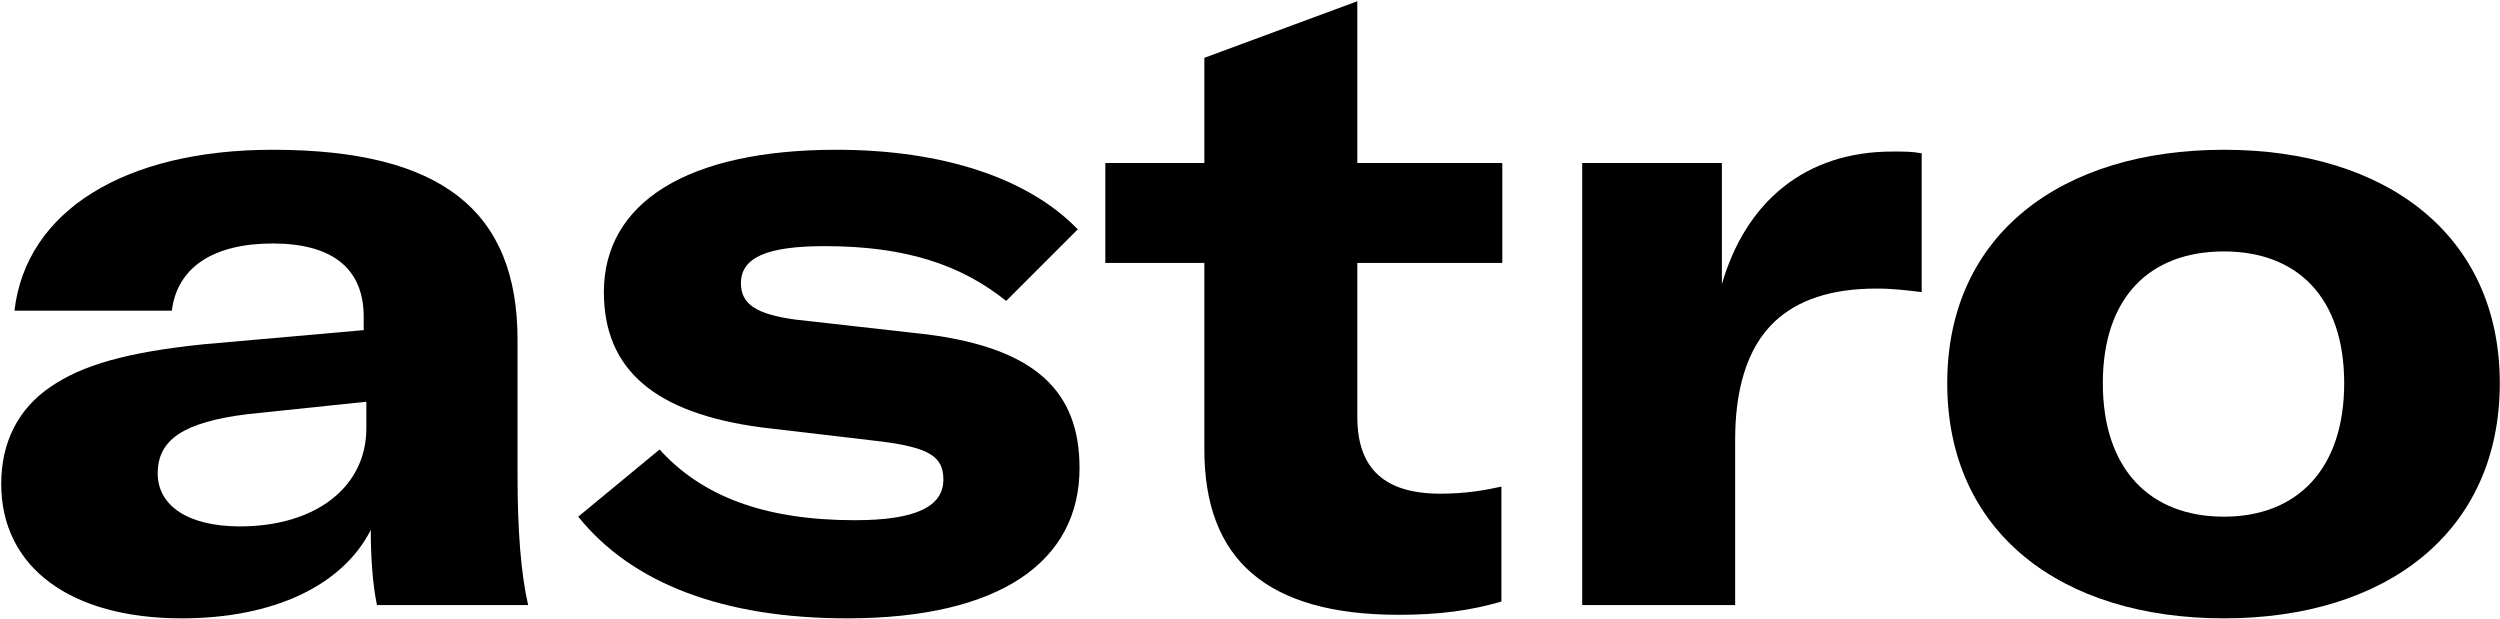
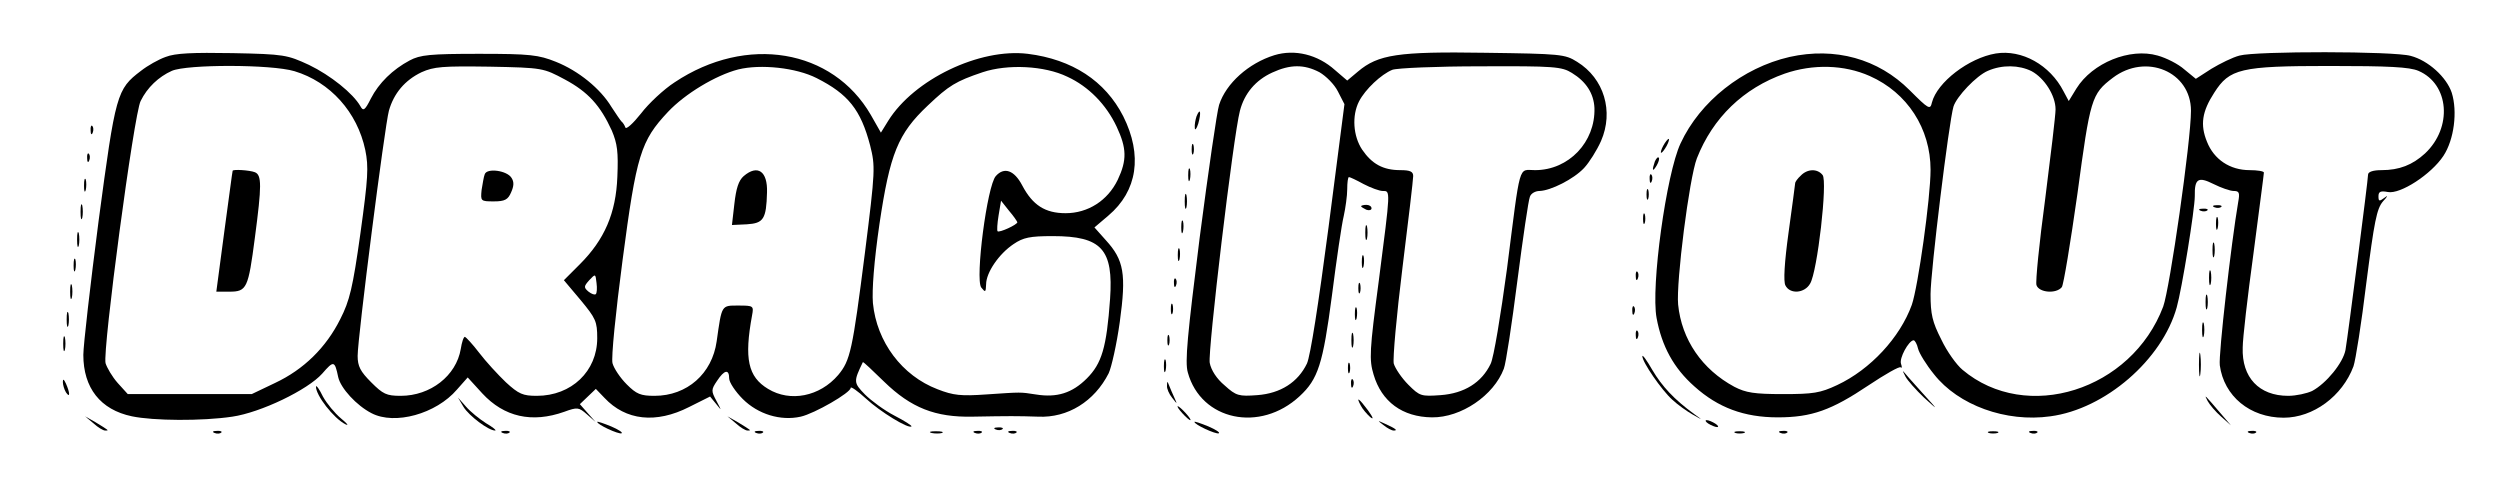
- <svg viewBox="0 0 1847 457" fill="none">
-   <path d="M134.148 456.833C202.08 456.833 253.03 432.665 273.93 391.516C273.93 411.111 275.23 431.36 278.5 447.036H390.19C384.97 424.173 382.36 392.82 382.36 351.671V251.081C382.36 155.717 326.18 110.648 201.43 110.648C92.344 110.648 19.188 155.717 10.697 229.527H126.963C130.882 197.521 157.66 179.885 201.43 179.885C244.53 179.885 268.7 197.521 268.7 234.1V243.896L150.48 254.347C92.997 260.227 60.338 270.023 37.477 285.7C13.31 302.028 0.899 326.851 0.899 357.549C0.899 418.948 51.847 456.833 134.148 456.833ZM177.26 388.902C139.37 388.902 116.512 373.88 116.512 349.712C116.512 324.892 135.45 311.827 183.14 305.949L270.66 296.805V316.4C270.66 360.163 232.78 388.902 177.26 388.902Z" fill="currentColor" />
-   <path d="M625.77 456.833C739.43 456.833 797.56 414.377 797.56 345.793C797.56 288.966 764.9 257.613 685.87 247.162L587.23 236.059C559.15 232.138 547.39 224.953 547.39 209.277C547.39 190.336 566.33 181.844 609.44 181.844C668.88 181.844 710.03 195.561 743.35 222.342L796.25 169.434C759.67 131.55 696.32 110.648 617.94 110.648C507.55 110.648 446.15 149.838 446.15 215.809C446.15 273.289 484.03 305.295 562.41 315.745L651.25 326.196C686.52 330.769 696.97 337.302 696.97 354.283C696.97 373.88 677.37 384.331 631.65 384.331C563.72 384.331 518 366.041 487.3 332.076L427.21 381.717C467.05 431.36 534.98 456.833 625.77 456.833Z" fill="currentColor" />
-   <path d="M889.78 194.255V332.076C889.78 413.07 935.5 454.221 1033.48 454.221C1063.53 454.221 1087.04 450.955 1109.25 444.423V359.508C1097.49 362.122 1083.12 364.734 1064.18 364.734C1023.03 364.734 1002.78 346.446 1002.78 307.908V194.255H1109.9V120.445H1002.78V0.914L889.78 42.717V120.445H816.62V194.255H889.78Z" fill="currentColor" />
-   <path d="M1272.13 120.445H1168.93V447.036H1281.93V324.892C1281.93 289.618 1289.77 257.613 1311.33 237.364C1328.31 221.687 1352.48 213.198 1386.44 213.198C1398.85 213.198 1408.65 214.502 1419.75 215.809V113.26C1412.57 111.954 1407.34 111.954 1398.2 111.954C1333.53 111.954 1289.77 149.185 1272.13 209.932V120.445Z" fill="currentColor" />
-   <path d="M1643.05 456.833C1762.59 456.833 1846.85 393.475 1846.85 283.088C1846.85 173.353 1762.59 110.648 1643.05 110.648C1522.87 110.648 1438.61 173.353 1438.61 283.088C1438.61 393.475 1522.87 456.833 1643.05 456.833ZM1643.05 381.717C1588.19 381.717 1553.57 346.446 1553.57 283.088C1553.57 219.728 1588.19 185.763 1643.05 185.763C1697.27 185.763 1731.89 219.728 1731.89 283.088C1731.89 346.446 1697.27 381.717 1643.05 381.717Z" fill="currentColor" />
+ <svg xmlns="http://www.w3.org/2000/svg" version="1.0" width="720pt" height="140pt" viewBox="0 0 720 140" preserveAspectRatio="xMidYMid meet">
+   <g transform="translate(0,140) scale(0.1,-0.1)" fill="#000000" stroke="none">
+     <path d="M477 1236 c-20 -7 -52 -25 -71 -40 -70 -53 -73 -66 -122 -432 -24 -185 -44 -359 -44 -386 0 -95 49 -158 140 -177 62 -13 202 -14 289 -1 82 12 217 77 259 124 33 38 36 38 46 -10 7 -32 53 -82 96 -104 67 -35 186 -2 246 68 l31 35 42 -46 c63 -68 143 -86 236 -53 38 14 42 13 65 -7 l25 -22 -23 26 -22 25 23 22 23 22 25 -26 c61 -65 148 -75 244 -26 l60 30 18 -22 c16 -20 16 -20 0 10 -15 28 -15 32 2 57 21 32 35 35 35 7 0 -11 18 -38 39 -59 44 -44 109 -64 167 -51 40 9 144 69 144 83 0 5 20 -9 44 -31 41 -38 123 -88 131 -80 2 2 -20 16 -49 31 -29 15 -67 43 -85 61 -33 34 -33 37 -6 93 1 2 28 -24 61 -56 78 -76 148 -103 254 -101 108 2 129 2 190 0 85 -4 162 44 203 125 8 17 23 83 32 148 19 138 12 178 -40 235 l-33 37 40 34 c84 71 99 174 43 286 -52 102 -147 164 -275 180 -139 17 -328 -74 -402 -193 l-21 -34 -29 51 c-110 190 -358 232 -565 94 -31 -20 -75 -61 -97 -90 -23 -29 -43 -47 -45 -40 -2 6 -7 14 -11 17 -3 3 -16 22 -29 42 -32 53 -95 104 -160 130 -50 20 -74 23 -221 23 -142 0 -170 -3 -200 -19 -49 -26 -89 -65 -112 -110 -17 -34 -22 -37 -30 -22 -21 37 -86 89 -148 119 -63 29 -71 31 -220 34 -115 2 -165 0 -193 -11z m371 -41 c103 -31 181 -118 204 -227 10 -49 8 -81 -14 -240 -22 -157 -31 -194 -58 -247 -41 -82 -105 -145 -188 -184 l-67 -32 -178 0 -179 0 -29 32 c-16 18 -31 44 -35 57 -9 37 82 719 101 755 19 39 52 70 90 87 44 19 286 19 353 -1z m779 -24 c67 -36 102 -75 135 -147 16 -38 19 -62 16 -133 -4 -105 -37 -181 -108 -252 l-46 -46 48 -57 c44 -53 48 -62 48 -110 0 -95 -74 -166 -174 -166 -40 0 -52 5 -89 39 -23 22 -58 60 -77 85 -19 25 -38 45 -41 46 -4 0 -9 -16 -12 -35 -13 -77 -87 -135 -173 -135 -41 0 -51 5 -85 39 -31 31 -39 46 -39 76 0 53 78 662 90 706 14 50 46 88 94 111 36 16 60 18 196 16 154 -3 155 -4 217 -37z m725 4 c91 -46 127 -91 154 -194 15 -60 15 -71 -15 -309 -36 -282 -42 -310 -77 -352 -53 -62 -138 -79 -202 -40 -58 35 -69 87 -46 212 5 27 4 28 -39 28 -50 0 -48 3 -63 -103 -13 -93 -85 -157 -179 -157 -40 0 -52 5 -80 33 -19 19 -37 46 -41 61 -4 16 9 145 29 297 40 303 52 343 131 427 49 52 137 105 202 122 65 16 167 5 226 -25z m722 4 c61 -28 112 -80 142 -144 29 -62 30 -96 3 -153 -29 -60 -86 -96 -150 -96 -59 0 -95 23 -125 80 -23 44 -52 54 -76 27 -25 -27 -60 -297 -42 -321 12 -15 13 -14 14 9 0 34 37 88 79 116 28 19 47 23 113 23 141 0 175 -38 165 -181 -10 -140 -24 -186 -67 -229 -42 -42 -86 -56 -147 -46 -46 7 -39 7 -143 0 -72 -5 -94 -3 -140 15 -102 39 -175 136 -186 248 -3 37 3 119 19 229 30 201 53 259 139 340 61 58 81 70 158 96 72 24 178 19 244 -13z m-144 -419 c0 -7 -52 -31 -57 -26 -2 2 -1 22 3 46 l7 42 23 -29 c13 -15 23 -30 24 -33z m-1214 -207 c-3 -3 -12 0 -21 7 -14 12 -14 15 2 33 18 19 18 19 21 -8 2 -15 1 -29 -2 -32z" />
+     <path d="M670 908 c-1 -2 -11 -81 -24 -175 l-23 -173 38 0 c50 0 54 10 73 155 20 151 20 181 0 189 -15 6 -64 9 -64 4z" />
+     <path d="M1396 898 c-3 -7 -6 -28 -9 -45 -3 -32 -3 -33 35 -33 32 0 41 5 50 26 8 18 9 30 1 42 -13 21 -71 29 -77 10z" />
+     <path d="M2142 893 c-15 -13 -22 -36 -27 -80 l-7 -61 43 2 c48 3 56 15 58 92 2 61 -27 81 -67 47z" />
+     <path d="M3670 1241 c-74 -23 -139 -81 -159 -143 -6 -18 -31 -191 -56 -383 -35 -279 -43 -358 -34 -388 38 -138 208 -174 322 -68 53 49 67 92 93 290 13 102 28 205 34 229 5 23 10 58 10 77 0 19 2 35 5 35 3 0 22 -9 42 -20 21 -11 46 -20 55 -20 23 0 23 6 -11 -258 -27 -203 -28 -228 -15 -271 23 -78 83 -122 168 -123 84 -1 178 63 207 140 6 15 23 128 39 253 16 124 32 233 36 242 3 10 16 17 28 17 32 1 98 34 128 66 15 16 37 51 49 78 37 85 9 180 -69 228 -35 22 -47 23 -265 26 -251 4 -308 -5 -366 -54 l-31 -26 -35 30 c-50 45 -116 61 -175 43z m130 -49 c19 -11 43 -35 53 -55 l19 -37 -46 -356 c-29 -221 -52 -369 -62 -391 -26 -54 -76 -86 -143 -91 -53 -4 -61 -2 -94 28 -23 19 -39 44 -43 65 -6 32 68 654 87 726 13 50 45 88 93 110 52 24 92 24 136 1z m727 -2 c41 -25 63 -59 65 -101 3 -98 -74 -179 -171 -179 -49 0 -41 28 -81 -285 -18 -133 -38 -255 -47 -273 -26 -54 -76 -85 -144 -90 -56 -4 -60 -3 -93 30 -19 19 -38 47 -42 61 -3 15 8 138 25 275 17 136 31 255 31 265 0 13 -9 17 -37 17 -50 0 -82 18 -110 59 -26 39 -30 98 -9 139 18 35 64 78 96 91 14 5 128 10 255 10 211 1 233 -1 262 -19z" />
+     <path d="M5154 1236 c-135 -31 -258 -128 -314 -249 -41 -87 -86 -413 -69 -503 15 -81 49 -144 109 -197 68 -61 143 -89 240 -89 98 0 155 21 261 92 48 32 90 56 93 52 4 -3 4 1 1 10 -6 16 22 67 36 68 4 0 10 -11 13 -24 3 -13 24 -47 46 -74 70 -89 207 -139 335 -121 158 21 322 163 364 314 15 53 52 282 52 320 -1 51 10 57 54 35 22 -11 48 -20 58 -20 16 0 18 -5 13 -32 -20 -117 -57 -439 -53 -470 12 -89 87 -151 184 -151 85 0 169 62 201 148 6 17 23 124 37 240 23 178 30 214 48 235 14 15 15 19 5 11 -16 -12 -18 -11 -18 4 0 13 6 16 27 12 36 -7 125 51 160 104 31 47 41 128 24 182 -15 45 -68 93 -118 106 -48 14 -446 14 -493 1 -20 -5 -56 -23 -81 -38 l-45 -29 -33 27 c-18 16 -52 33 -77 40 -80 23 -188 -21 -234 -95 l-22 -36 -15 28 c-39 76 -120 121 -195 109 -78 -13 -169 -83 -184 -141 -5 -22 -9 -20 -64 35 -91 91 -215 125 -346 96z m231 -55 c108 -48 175 -151 175 -270 0 -81 -36 -337 -54 -389 -34 -94 -119 -186 -215 -231 -49 -23 -69 -26 -156 -26 -83 0 -107 4 -140 21 -93 50 -152 136 -162 237 -6 64 32 364 54 421 46 117 134 202 253 244 81 28 171 26 245 -7z m466 14 c37 -20 69 -70 69 -110 0 -17 -14 -133 -30 -259 -17 -126 -28 -237 -25 -247 7 -22 57 -26 73 -6 5 6 25 128 45 269 37 274 40 287 102 334 95 72 225 18 225 -95 0 -87 -61 -512 -80 -564 -91 -241 -394 -337 -578 -182 -17 14 -45 53 -61 87 -26 51 -31 73 -31 131 0 64 53 497 66 540 9 29 66 89 99 103 41 18 90 17 126 -1z m1114 1 c89 -38 99 -163 19 -238 -36 -33 -74 -48 -125 -48 -25 0 -39 -5 -39 -13 0 -15 -57 -457 -65 -505 -7 -37 -55 -96 -96 -118 -15 -7 -46 -14 -69 -14 -84 0 -134 53 -131 139 0 26 14 147 31 271 16 124 30 228 30 233 0 4 -19 7 -41 7 -57 0 -103 31 -123 82 -20 49 -14 87 21 141 44 69 75 77 331 77 172 0 231 -3 257 -14z" />
+     <path d="M5186 894 c-9 -8 -16 -18 -16 -22 0 -4 -9 -68 -19 -142 -12 -87 -15 -141 -9 -152 13 -26 55 -23 71 5 21 33 51 296 36 313 -15 19 -44 18 -63 -2z" />
+     <path d="M3446 1065 c-3 -9 -6 -24 -5 -33 0 -9 5 -4 10 12 9 32 6 48 -5 21z" />
+     <path d="M261 1024 c0 -11 3 -14 6 -6 3 7 2 16 -1 19 -3 4 -6 -2 -5 -13z" />
+     <path d="M4790 980 c-6 -11 -8 -20 -6 -20 3 0 10 9 16 20 6 11 8 20 6 20 -3 0 -10 -9 -16 -20z" />
+     <path d="M3432 970 c0 -14 2 -19 5 -12 2 6 2 18 0 25 -3 6 -5 1 -5 -13z" />
+     <path d="M251 944 c0 -11 3 -14 6 -6 3 7 2 16 -1 19 -3 4 -6 -2 -5 -13z" />
+     <path d="M4766 935 c-9 -26 -7 -32 5 -12 6 10 9 21 6 23 -2 3 -7 -2 -11 -11z" />
+     <path d="M3422 895 c0 -16 2 -22 5 -12 2 9 2 23 0 30 -3 6 -5 -1 -5 -18z" />
+     <path d="M4751 884 c0 -11 3 -14 6 -6 3 7 2 16 -1 19 -3 4 -6 -2 -5 -13z" />
+     <path d="M242 865 c0 -16 2 -22 5 -12 2 9 2 23 0 30 -3 6 -5 -1 -5 -18z" />
+     <path d="M4742 840 c0 -14 2 -19 5 -12 2 6 2 18 0 25 -3 6 -5 1 -5 -13z" />
+     <path d="M3412 820 c0 -19 2 -27 5 -17 2 9 2 25 0 35 -3 9 -5 1 -5 -18z" />
+     <path d="M232 790 c0 -19 2 -27 5 -17 2 9 2 25 0 35 -3 9 -5 1 -5 -18z" />
+     <path d="M3920 806 c0 -2 7 -6 15 -10 8 -3 15 -1 15 4 0 6 -7 10 -15 10 -8 0 -15 -2 -15 -4z" />
+     <path d="M6378 803 c7 -3 16 -2 19 1 4 3 -2 6 -13 5 -11 0 -14 -3 -6 -6z" />
+     <path d="M6338 793 c7 -3 16 -2 19 1 4 3 -2 6 -13 5 -11 0 -14 -3 -6 -6z" />
+     <path d="M4732 770 c0 -14 2 -19 5 -12 2 6 2 18 0 25 -3 6 -5 1 -5 -13z" />
+     <path d="M6382 755 c0 -16 2 -22 5 -12 2 9 2 23 0 30 -3 6 -5 -1 -5 -18z" />
+     <path d="M3402 745 c0 -16 2 -22 5 -12 2 9 2 23 0 30 -3 6 -5 -1 -5 -18z" />
+     <path d="M3932 730 c0 -19 2 -27 5 -17 2 9 2 25 0 35 -3 9 -5 1 -5 -18z" />
+     <path d="M222 710 c0 -19 2 -27 5 -17 2 9 2 25 0 35 -3 9 -5 1 -5 -18z" />
+     <path d="M6372 680 c0 -19 2 -27 5 -17 2 9 2 25 0 35 -3 9 -5 1 -5 -18z" />
+     <path d="M3392 665 c0 -16 2 -22 5 -12 2 9 2 23 0 30 -3 6 -5 -1 -5 -18z" />
+     <path d="M3922 645 c0 -16 2 -22 5 -12 2 9 2 23 0 30 -3 6 -5 -1 -5 -18z" />
+     <path d="M212 635 c0 -16 2 -22 5 -12 2 9 2 23 0 30 -3 6 -5 -1 -5 -18z" />
+     <path d="M6362 600 c0 -19 2 -27 5 -17 2 9 2 25 0 35 -3 9 -5 1 -5 -18z" />
+     <path d="M4711 604 c0 -11 3 -14 6 -6 3 7 2 16 -1 19 -3 4 -6 -2 -5 -13z" />
+     <path d="M3381 584 c0 -11 3 -14 6 -6 3 7 2 16 -1 19 -3 4 -6 -2 -5 -13z" />
+     <path d="M202 560 c0 -19 2 -27 5 -17 2 9 2 25 0 35 -3 9 -5 1 -5 -18z" />
+     <path d="M3912 570 c0 -14 2 -19 5 -12 2 6 2 18 0 25 -3 6 -5 1 -5 -13z" />
+     <path d="M6352 530 c0 -19 2 -27 5 -17 2 9 2 25 0 35 -3 9 -5 1 -5 -18z" />
+     <path d="M3372 510 c0 -14 2 -19 5 -12 2 6 2 18 0 25 -3 6 -5 1 -5 -13z" />
+     <path d="M3902 495 c0 -16 2 -22 5 -12 2 9 2 23 0 30 -3 6 -5 -1 -5 -18z" />
+     <path d="M4701 504 c0 -11 3 -14 6 -6 3 7 2 16 -1 19 -3 4 -6 -2 -5 -13z" />
+     <path d="M192 480 c0 -19 2 -27 5 -17 2 9 2 25 0 35 -3 9 -5 1 -5 -18z" />
+     <path d="M6342 450 c0 -19 2 -27 5 -17 2 9 2 25 0 35 -3 9 -5 1 -5 -18z" />
+     <path d="M3892 420 c0 -19 2 -27 5 -17 2 9 2 25 0 35 -3 9 -5 1 -5 -18z" />
+     <path d="M4711 434 c0 -11 3 -14 6 -6 3 7 2 16 -1 19 -3 4 -6 -2 -5 -13z" />
+     <path d="M182 410 c0 -19 2 -27 5 -17 2 9 2 25 0 35 -3 9 -5 1 -5 -18z" />
+     <path d="M3362 420 c0 -14 2 -19 5 -12 2 6 2 18 0 25 -3 6 -5 1 -5 -13z" />
+     <path d="M6333 350 c0 -30 2 -43 4 -27 2 15 2 39 0 55 -2 15 -4 2 -4 -28z" />
+     <path d="M4730 374 c0 -17 55 -97 86 -125 16 -15 43 -34 59 -43 30 -17 30 -17 5 1 -59 43 -93 80 -121 127 -16 28 -29 46 -29 40z" />
+     <path d="M3352 345 c0 -16 2 -22 5 -12 2 9 2 23 0 30 -3 6 -5 -1 -5 -18z" />
+     <path d="M3882 340 c0 -14 2 -19 5 -12 2 6 2 18 0 25 -3 6 -5 1 -5 -13z" />
+     <path d="M5488 315 c6 -11 30 -38 53 -60 43 -39 43 -39 -6 15 -27 30 -51 57 -53 60 -3 3 0 -4 6 -15z" />
+     <path d="M181 300 c0 -8 4 -22 9 -30 12 -18 12 -2 0 25 -6 13 -9 15 -9 5z" />
+     <path d="M3891 294 c0 -11 3 -14 6 -6 3 7 2 16 -1 19 -3 4 -6 -2 -5 -13z" />
+     <path d="M3361 289 c-1 -8 6 -24 15 -35 15 -19 15 -19 6 1 -5 11 -12 27 -15 35 -5 13 -6 13 -6 -1z" />
+     <path d="M910 287 c-1 -25 51 -92 85 -109 11 -5 5 2 -13 17 -18 15 -41 43 -52 63 -10 21 -19 33 -20 29z" />
+     <path d="M6358 245 c6 -11 23 -31 39 -45 l28 -25 -30 35 c-47 55 -48 56 -37 35z" />
+     <path d="M1335 228 c16 -26 72 -68 91 -68 5 0 -7 10 -26 21 -19 12 -45 33 -58 48 l-23 26 16 -27z" />
+     <path d="M3919 232 c5 -10 18 -25 27 -33 11 -9 9 -2 -6 19 -26 35 -36 42 -21 14z" />
+     <path d="M3405 210 c10 -11 20 -20 23 -20 3 0 -3 9 -13 20 -10 11 -20 20 -23 20 -3 0 3 -9 13 -20z" />
+     <path d="M269 181 c13 -12 28 -21 34 -21 12 0 11 0 -28 24 l-30 17 24 -20z" />
+     <path d="M2119 181 c13 -12 28 -21 34 -21 12 0 11 0 -28 24 l-30 17 24 -20z" />
+     <path d="M1720 185 c0 -8 61 -36 70 -33 5 2 -9 11 -30 20 -22 9 -40 15 -40 13z" />
+     <path d="M3440 185 c0 -8 61 -36 70 -33 5 2 -9 11 -30 20 -22 9 -40 15 -40 13z" />
+     <path d="M3984 176 c11 -9 24 -16 30 -16 12 0 7 5 -24 19 -24 11 -24 11 -6 -3z" />
+     <path d="M4920 180 c8 -5 20 -10 25 -10 6 0 3 5 -5 10 -8 5 -19 10 -25 10 -5 0 -3 -5 5 -10z" />
+     <path d="M2868 163 c7 -3 16 -2 19 1 4 3 -2 6 -13 5 -11 0 -14 -3 -6 -6z" />
+     <path d="M618 153 c7 -3 16 -2 19 1 4 3 -2 6 -13 5 -11 0 -14 -3 -6 -6z" />
+     <path d="M1448 153 c7 -3 16 -2 19 1 4 3 -2 6 -13 5 -11 0 -14 -3 -6 -6z" />
+     <path d="M2178 153 c7 -3 16 -2 19 1 4 3 -2 6 -13 5 -11 0 -14 -3 -6 -6z" />
+     <path d="M2683 153 c9 -2 23 -2 30 0 6 3 -1 5 -18 5 -16 0 -22 -2 -12 -5z" />
+     <path d="M2808 153 c7 -3 16 -2 19 1 4 3 -2 6 -13 5 -11 0 -14 -3 -6 -6z" />
+     <path d="M2908 153 c7 -3 16 -2 19 1 4 3 -2 6 -13 5 -11 0 -14 -3 -6 -6z" />
+     <path d="M4998 153 c6 -2 18 -2 25 0 6 3 1 5 -13 5 -14 0 -19 -2 -12 -5z" />
+     <path d="M5128 153 c7 -3 16 -2 19 1 4 3 -2 6 -13 5 -11 0 -14 -3 -6 -6z" />
+     <path d="M5728 153 c6 -2 18 -2 25 0 6 3 1 5 -13 5 -14 0 -19 -2 -12 -5z" />
+     <path d="M5848 153 c7 -3 16 -2 19 1 4 3 -2 6 -13 5 -11 0 -14 -3 -6 -6z" />
+     <path d="M6478 153 c7 -3 16 -2 19 1 4 3 -2 6 -13 5 -11 0 -14 -3 -6 -6z" />
+   </g>
</svg>
